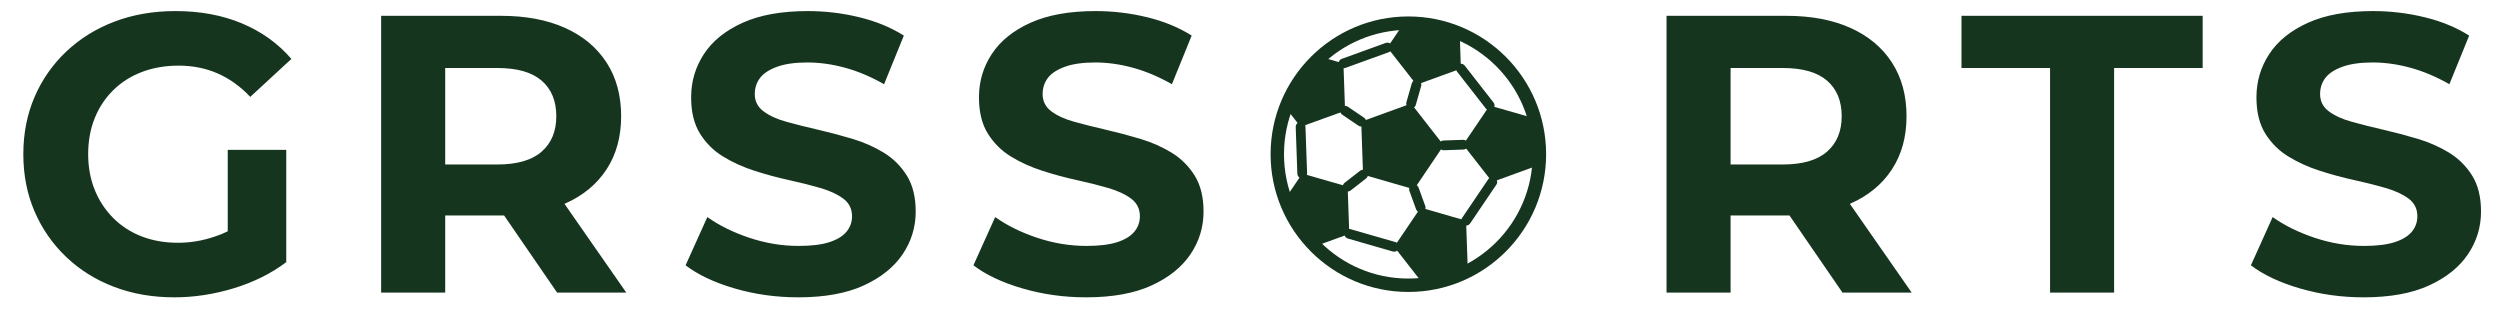
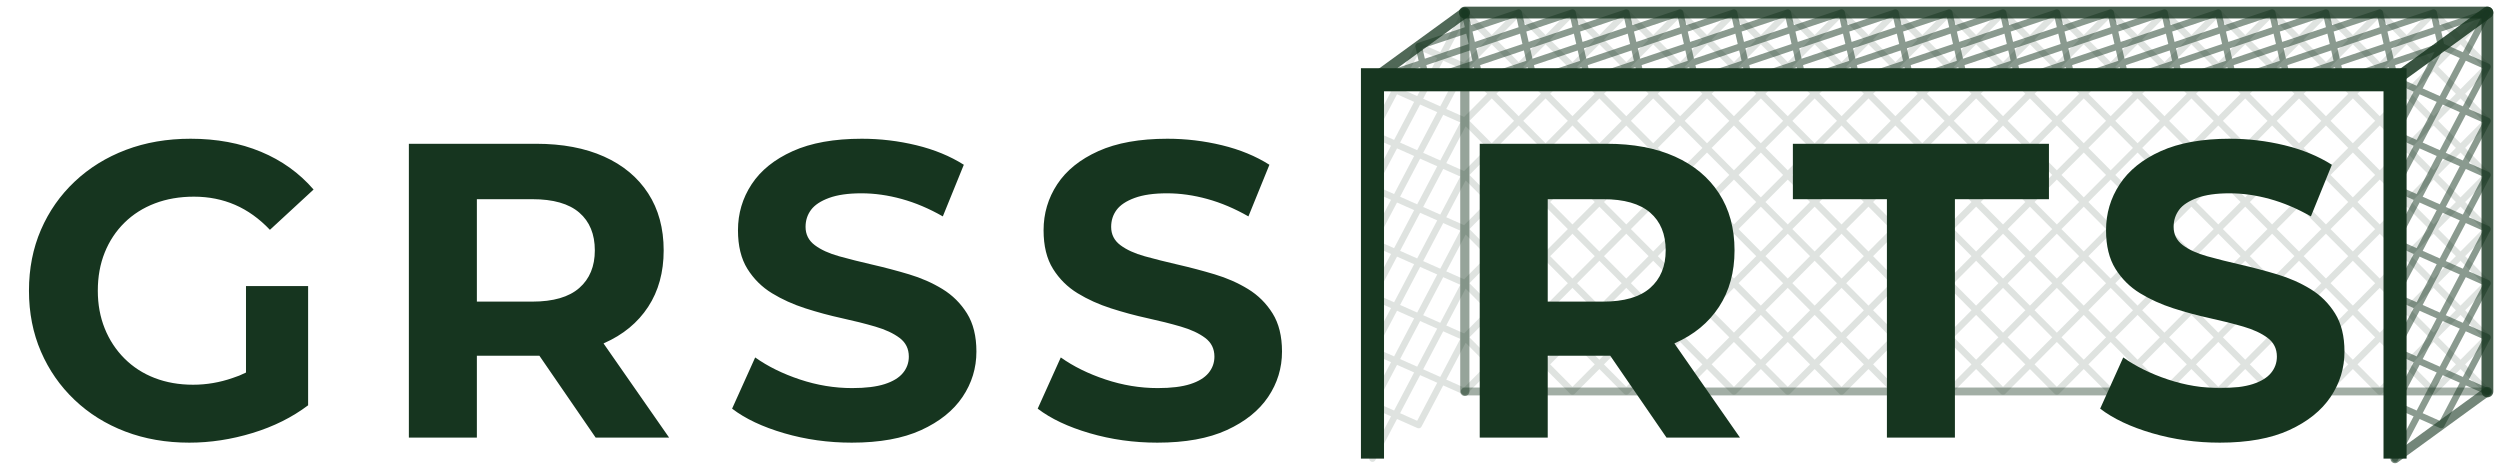
- <svg xmlns="http://www.w3.org/2000/svg" viewBox="-2.0 26.0 632.3 78.0" role="img" aria-label="GRSS | RTS">
+ <svg xmlns="http://www.w3.org/2000/svg" viewBox="-3 -4.25 595.55 112.25" role="img" aria-label="GRSS | RTS">
  <path d="M42.10 101.20L42.10 101.20Q33.80 101.20 26.85 98.55Q19.90 95.90 14.75 91Q9.60 86.10 6.75 79.50Q3.90 72.90 3.90 65Q3.90 57.10 6.75 50.50Q9.60 43.90 14.80 39Q20 34.10 27 31.45Q34 28.80 42.40 28.80L42.40 28.80Q51.70 28.80 59.15 31.90Q66.60 35 71.70 40.90L71.70 40.90L61.30 50.50Q57.50 46.50 53 44.55Q48.50 42.60 43.20 42.60L43.20 42.60Q38.10 42.60 33.90 44.20Q29.70 45.80 26.65 48.80Q23.60 51.80 21.95 55.90Q20.30 60 20.30 65L20.30 65Q20.30 69.90 21.95 74Q23.60 78.10 26.65 81.15Q29.70 84.20 33.85 85.80Q38 87.40 43 87.40L43 87.40Q47.80 87.40 52.40 85.80L52.40 85.80Q54 85.30 55.60 84.50L55.60 84.50L55.60 63.90L70.40 63.90L70.40 92.30Q64.70 96.60 57.15 98.90Q49.60 101.20 42.10 101.20ZM110.60 100L94.40 100L94.40 30L124.70 30Q134.10 30 140.90 33.05Q147.70 36.10 151.40 41.80Q155.10 47.50 155.10 55.40L155.10 55.40Q155.10 63.20 151.40 68.85Q147.70 74.50 140.90 77.50L140.90 77.50Q140.80 77.50 140.80 77.60L140.80 77.60L156.40 100L138.90 100L125.50 80.50Q125.10 80.50 124.70 80.50L124.70 80.50L110.60 80.50L110.60 100ZM110.60 43.20L110.60 67.60L123.80 67.60Q131.30 67.60 135 64.35Q138.70 61.10 138.70 55.40L138.70 55.40Q138.70 49.60 135 46.40Q131.30 43.20 123.80 43.20L123.80 43.20L110.60 43.20ZM199.90 101.20L199.90 101.20Q191.50 101.20 183.80 98.95Q176.10 96.70 171.40 93.10L171.40 93.10L176.90 80.90Q181.40 84.10 187.55 86.15Q193.70 88.20 200.00 88.20L200.00 88.20Q204.80 88.20 207.75 87.25Q210.70 86.30 212.10 84.60Q213.50 82.90 213.50 80.70L213.50 80.70Q213.50 77.90 211.30 76.25Q209.10 74.60 205.50 73.55Q201.90 72.50 197.55 71.55Q193.20 70.60 188.85 69.20Q184.50 67.80 180.90 65.60Q177.30 63.40 175.05 59.80Q172.80 56.20 172.80 50.60L172.80 50.60Q172.80 44.60 176.05 39.65Q179.30 34.70 185.85 31.75Q192.40 28.80 202.30 28.80L202.30 28.80Q208.90 28.80 215.30 30.35Q221.70 31.90 226.60 35L226.60 35L221.60 47.30Q216.70 44.50 211.80 43.15Q206.90 41.80 202.20 41.80L202.20 41.80Q197.50 41.80 194.50 42.90Q191.50 44 190.20 45.75Q188.90 47.50 188.90 49.80L188.90 49.80Q188.90 52.50 191.10 54.15Q193.30 55.80 196.90 56.80Q200.50 57.80 204.85 58.80Q209.20 59.80 213.55 61.10Q217.90 62.40 221.50 64.60Q225.10 66.80 227.35 70.40Q229.60 74 229.60 79.50L229.60 79.50Q229.60 85.40 226.30 90.30Q223.00 95.20 216.45 98.20Q209.90 101.20 199.90 101.20ZM272.70 101.20L272.70 101.20Q264.30 101.20 256.60 98.95Q248.90 96.70 244.20 93.10L244.20 93.10L249.70 80.90Q254.20 84.10 260.35 86.15Q266.50 88.20 272.80 88.20L272.80 88.20Q277.60 88.20 280.55 87.25Q283.50 86.30 284.90 84.60Q286.30 82.90 286.30 80.70L286.30 80.70Q286.30 77.90 284.10 76.25Q281.90 74.60 278.30 73.55Q274.70 72.50 270.35 71.55Q266.00 70.60 261.65 69.20Q257.30 67.80 253.70 65.60Q250.10 63.40 247.85 59.80Q245.60 56.20 245.60 50.60L245.60 50.60Q245.60 44.60 248.85 39.65Q252.10 34.70 258.65 31.75Q265.20 28.80 275.10 28.80L275.10 28.80Q281.70 28.80 288.10 30.35Q294.50 31.90 299.40 35L299.40 35L294.40 47.30Q289.50 44.50 284.60 43.15Q279.70 41.80 275.00 41.80L275.00 41.80Q270.30 41.80 267.30 42.90Q264.30 44 263.00 45.75Q261.70 47.50 261.70 49.80L261.70 49.80Q261.70 52.50 263.90 54.15Q266.10 55.80 269.70 56.80Q273.30 57.80 277.65 58.80Q282.00 59.80 286.35 61.10Q290.70 62.40 294.30 64.60Q297.90 66.80 300.15 70.40Q302.40 74 302.40 79.50L302.40 79.50Q302.40 85.40 299.10 90.30Q295.80 95.20 289.25 98.20Q282.70 101.20 272.70 101.20Z" fill="#16351f" />
-   <g transform="translate(317.20 28.00) scale(1.5417)">
-     <defs>
-       <clipPath id="b">
-         <circle cx="24" cy="24" r="21.5" />
-       </clipPath>
-     </defs>
-     <g clip-path="url(#b)">
-       <path d="M25.33 12.61L20.56 6.50L24.90 0.07L32.36 2.21L32.62 9.96ZM32.99 22.44L37.34 16.01L44.79 18.15L45.06 25.91L37.77 28.56ZM26.02 32.76L33.47 34.91L33.74 42.66L26.45 45.31L21.67 39.19ZM14.04 29.32L14.31 37.07L7.01 39.72L2.24 33.60L6.59 27.18ZM13.62 16.87L6.32 19.51L1.55 13.40L5.90 6.97L13.35 9.11Z" fill="#16351f" />
-       <path d="M24.45 15.69L25.33 12.61M29.80 22.55L32.99 22.44M24.93 29.76L26.02 32.76M16.57 27.35L14.04 29.32M16.27 18.66L13.62 16.87M32.62 9.96L37.34 16.01M37.77 28.56L33.47 34.91M21.67 39.19L14.31 37.07M6.59 27.18L6.32 19.51M13.35 9.11L20.56 6.50" stroke="#16351f" stroke-width="1.6" stroke-linecap="round" fill="none" />
-     </g>
-     <path d="M24.45 15.69L29.80 22.55L24.93 29.76L16.57 27.35L16.27 18.66Z" fill="#16351f" />
-     <circle cx="24" cy="24" r="21.5" fill="none" stroke="#16351f" stroke-width="2.2" />
-   </g>
-   <path d="M435.70 100L419.50 100L419.50 30L449.80 30Q459.20 30 466.00 33.05Q472.80 36.10 476.50 41.80Q480.20 47.50 480.20 55.40L480.20 55.40Q480.20 63.20 476.50 68.85Q472.80 74.50 466.00 77.50L466.00 77.50Q465.90 77.50 465.90 77.60L465.90 77.60L481.50 100L464.00 100L450.60 80.50Q450.20 80.50 449.80 80.50L449.80 80.50L435.70 80.50L435.70 100ZM435.70 43.20L435.70 67.60L448.90 67.60Q456.40 67.60 460.10 64.35Q463.80 61.10 463.80 55.40L463.80 55.40Q463.80 49.60 460.10 46.40Q456.40 43.20 448.90 43.20L448.90 43.20L435.70 43.20ZM532.70 100L516.50 100L516.50 43.20L494.10 43.20L494.10 30L555.10 30L555.10 43.20L532.70 43.20L532.70 100ZM595.80 101.20L595.80 101.20Q587.40 101.20 579.70 98.95Q572 96.70 567.30 93.10L567.30 93.10L572.80 80.90Q577.30 84.10 583.45 86.15Q589.60 88.20 595.90 88.20L595.90 88.20Q600.70 88.20 603.65 87.25Q606.60 86.30 608 84.60Q609.40 82.90 609.40 80.70L609.40 80.70Q609.40 77.90 607.20 76.25Q605 74.60 601.40 73.55Q597.80 72.50 593.45 71.55Q589.10 70.60 584.75 69.20Q580.40 67.80 576.80 65.60Q573.20 63.40 570.95 59.80Q568.70 56.20 568.70 50.60L568.70 50.60Q568.70 44.60 571.95 39.65Q575.20 34.70 581.75 31.75Q588.30 28.80 598.20 28.80L598.20 28.80Q604.80 28.80 611.20 30.35Q617.60 31.90 622.50 35L622.50 35L617.50 47.30Q612.60 44.50 607.70 43.15Q602.80 41.80 598.10 41.80L598.10 41.80Q593.40 41.80 590.40 42.90Q587.40 44 586.10 45.75Q584.80 47.50 584.80 49.80L584.80 49.80Q584.80 52.50 587 54.15Q589.20 55.80 592.80 56.80Q596.40 57.80 600.75 58.80Q605.10 59.80 609.45 61.10Q613.80 62.40 617.40 64.60Q621 66.80 623.25 70.40Q625.50 74 625.50 79.50L625.50 79.50Q625.50 85.40 622.20 90.30Q618.90 95.20 612.35 98.20Q605.80 101.20 595.80 101.20Z" fill="#16351f" />
+   <path d="M345.95 76.11L358.77 89M358.77 -1.25L345.95 11.64M345.95 63.21L371.59 89M371.59 -1.25L345.95 24.54M345.95 50.32L384.41 89M384.41 -1.25L345.95 37.43M345.95 37.43L397.23 89M397.23 -1.25L345.95 50.32M345.95 24.54L410.06 89M410.06 -1.25L345.95 63.21M345.95 11.64L422.88 89M422.88 -1.25L345.95 76.11M345.95 -1.25L435.7 89M435.7 -1.25L345.95 89M358.77 -1.25L448.52 89M448.52 -1.25L358.77 89M371.59 -1.25L461.34 89M461.34 -1.25L371.59 89M384.41 -1.25L474.16 89M474.16 -1.25L384.41 89M397.23 -1.25L486.98 89M486.98 -1.25L397.23 89M410.06 -1.25L499.8 89M499.8 -1.25L410.06 89M422.88 -1.25L512.62 89M512.62 -1.25L422.88 89M435.7 -1.25L525.44 89M525.44 -1.25L435.7 89M448.52 -1.25L538.27 89M538.27 -1.25L448.52 89M461.34 -1.25L551.09 89M551.09 -1.25L461.34 89M474.16 -1.25L563.91 89M563.91 -1.25L474.16 89M486.98 -1.25L576.73 89M576.73 -1.25L486.98 89M499.8 -1.25L589.55 89M589.55 -1.25L499.8 89M512.62 -1.25L589.55 76.11M589.55 11.64L512.62 89M525.44 -1.25L589.55 63.21M589.55 24.54L525.44 89M538.27 -1.25L589.55 50.32M589.55 37.43L538.27 89M551.09 -1.25L589.55 37.43M589.55 50.32L551.09 89M563.91 -1.25L589.55 24.54M589.55 63.21L563.91 89M576.73 -1.25L589.55 11.64M589.55 76.11L576.73 89M334.95 6.75L345.95 11.64M323.95 27.64L334.95 6.75M323.95 14.75L345.95 24.54M323.95 40.54L345.95 -1.25M323.95 27.64L345.95 37.43M323.95 53.43L345.95 11.64M323.95 40.54L345.95 50.32M323.95 66.32L345.95 24.54M323.95 53.43L345.95 63.21M323.95 79.21L345.95 37.43M323.95 66.32L345.95 76.11M323.95 92.11L345.95 50.32M323.95 79.21L345.95 89M323.95 105L345.95 63.21M323.95 92.11L334.95 97M334.95 97L345.95 76.11" fill="none" stroke="#16351f" stroke-width="1.56" stroke-linecap="round" opacity="0.14" />
+   <path d="M334.95 6.75L358.77 -1.25M336.77 14.75L334.95 6.75M323.95 14.75L371.59 -1.25M349.59 14.75L345.95 -1.25M336.77 14.75L384.41 -1.25M362.41 14.75L358.77 -1.25M349.59 14.75L397.23 -1.25M375.23 14.75L371.59 -1.25M362.41 14.75L410.06 -1.25M388.06 14.75L384.41 -1.25M375.23 14.75L422.88 -1.25M400.88 14.75L397.23 -1.25M388.06 14.75L435.7 -1.25M413.7 14.75L410.06 -1.25M400.88 14.75L448.52 -1.25M426.52 14.75L422.88 -1.25M413.7 14.75L461.34 -1.25M439.34 14.75L435.7 -1.25M426.52 14.75L474.16 -1.25M452.16 14.75L448.52 -1.25M439.34 14.75L486.98 -1.25M464.98 14.75L461.34 -1.25M452.16 14.75L499.8 -1.25M477.8 14.75L474.16 -1.25M464.98 14.75L512.62 -1.25M490.62 14.75L486.98 -1.25M477.8 14.75L525.44 -1.25M503.44 14.75L499.8 -1.25M490.62 14.75L538.27 -1.25M516.27 14.75L512.62 -1.25M503.44 14.75L551.09 -1.25M529.09 14.75L525.44 -1.25M516.27 14.75L563.91 -1.25M541.91 14.75L538.27 -1.25M529.09 14.75L576.73 -1.25M554.73 14.75L551.09 -1.25M541.91 14.75L589.55 -1.25M567.55 14.75L563.91 -1.25M554.73 14.75L578.55 6.75M578.55 6.75L576.73 -1.25M578.55 6.75L589.55 11.64M567.55 27.64L578.55 6.75M567.55 14.75L589.55 24.54M567.55 40.54L589.55 -1.25M567.55 27.64L589.55 37.43M567.55 53.43L589.55 11.64M567.55 40.54L589.55 50.32M567.55 66.32L589.55 24.54M567.55 53.43L589.55 63.21M567.55 79.21L589.55 37.43M567.55 66.32L589.55 76.11M567.55 92.11L589.55 50.32M567.55 79.21L589.55 89M567.55 105L589.55 63.21M567.55 92.11L578.55 97M578.55 97L589.55 76.11" fill="none" stroke="#16351f" stroke-width="1.56" stroke-linecap="round" opacity="0.5" />
+   <path d="M345.95 -1.25L589.55 -1.25M589.55 -1.25L589.55 89" fill="none" stroke="#16351f" stroke-width="2.81" stroke-linecap="round" opacity="0.8" />
+   <path d="M345.95 -1.25L345.95 89" fill="none" stroke="#16351f" stroke-width="2.19" stroke-linecap="round" opacity="0.45" />
+   <path d="M323.95 14.75L345.95 -1.25" fill="none" stroke="#16351f" stroke-width="2.5" stroke-linecap="round" opacity="0.75" />
+   <path d="M567.55 14.75L589.55 -1.25" fill="none" stroke="#16351f" stroke-width="2.81" stroke-linecap="round" opacity="0.85" />
+   <path d="M567.55 105L589.55 89" fill="none" stroke="#16351f" stroke-width="2.19" stroke-linecap="round" opacity="0.6" />
+   <path d="M345.95 89L589.55 89" fill="none" stroke="#16351f" stroke-width="1.88" stroke-linecap="round" opacity="0.4" />
+   <path d="M323.95 105V14.75H567.55V105" fill="none" stroke="#16351f" stroke-width="5.5" stroke-linecap="butt" stroke-linejoin="miter" />
+   <path d="M365.70 100L349.50 100L349.50 30L379.80 30Q389.20 30 396.00 33.05Q402.80 36.10 406.50 41.80Q410.20 47.50 410.20 55.40L410.20 55.40Q410.20 63.20 406.50 68.85Q402.80 74.50 396.00 77.50L396.00 77.50Q395.90 77.50 395.90 77.60L395.90 77.60L411.50 100L394.00 100L380.60 80.50Q380.20 80.50 379.80 80.50L379.80 80.50L365.70 80.50L365.70 100ZM365.70 43.20L365.70 67.60L378.90 67.60Q386.40 67.60 390.10 64.35Q393.80 61.10 393.80 55.40L393.80 55.40Q393.80 49.60 390.10 46.40Q386.40 43.20 378.90 43.20L378.90 43.20L365.70 43.20ZM462.70 100L446.50 100L446.50 43.20L424.10 43.20L424.10 30L485.10 30L485.10 43.20L462.70 43.20L462.70 100ZM525.80 101.20L525.80 101.20Q517.40 101.20 509.70 98.95Q502.00 96.70 497.30 93.10L497.30 93.10L502.80 80.90Q507.30 84.10 513.45 86.15Q519.60 88.20 525.90 88.20L525.90 88.20Q530.70 88.20 533.65 87.25Q536.60 86.30 538 84.60Q539.40 82.90 539.40 80.70L539.40 80.70Q539.40 77.90 537.20 76.25Q535 74.60 531.40 73.55Q527.80 72.50 523.45 71.55Q519.10 70.60 514.75 69.20Q510.40 67.80 506.80 65.60Q503.20 63.40 500.95 59.80Q498.70 56.20 498.70 50.60L498.70 50.60Q498.70 44.60 501.95 39.65Q505.20 34.70 511.75 31.75Q518.30 28.80 528.20 28.80L528.20 28.80Q534.80 28.80 541.20 30.35Q547.60 31.90 552.50 35L552.50 35L547.50 47.30Q542.60 44.50 537.70 43.15Q532.80 41.80 528.10 41.80L528.10 41.80Q523.40 41.80 520.40 42.90Q517.40 44 516.10 45.75Q514.80 47.50 514.80 49.80L514.80 49.80Q514.80 52.50 517 54.15Q519.20 55.80 522.80 56.80Q526.40 57.80 530.75 58.80Q535.10 59.80 539.45 61.10Q543.80 62.40 547.40 64.60Q551 66.80 553.25 70.40Q555.50 74 555.50 79.50L555.50 79.50Q555.50 85.40 552.20 90.30Q548.90 95.20 542.35 98.20Q535.80 101.20 525.80 101.20Z" fill="#16351f" />
</svg>
